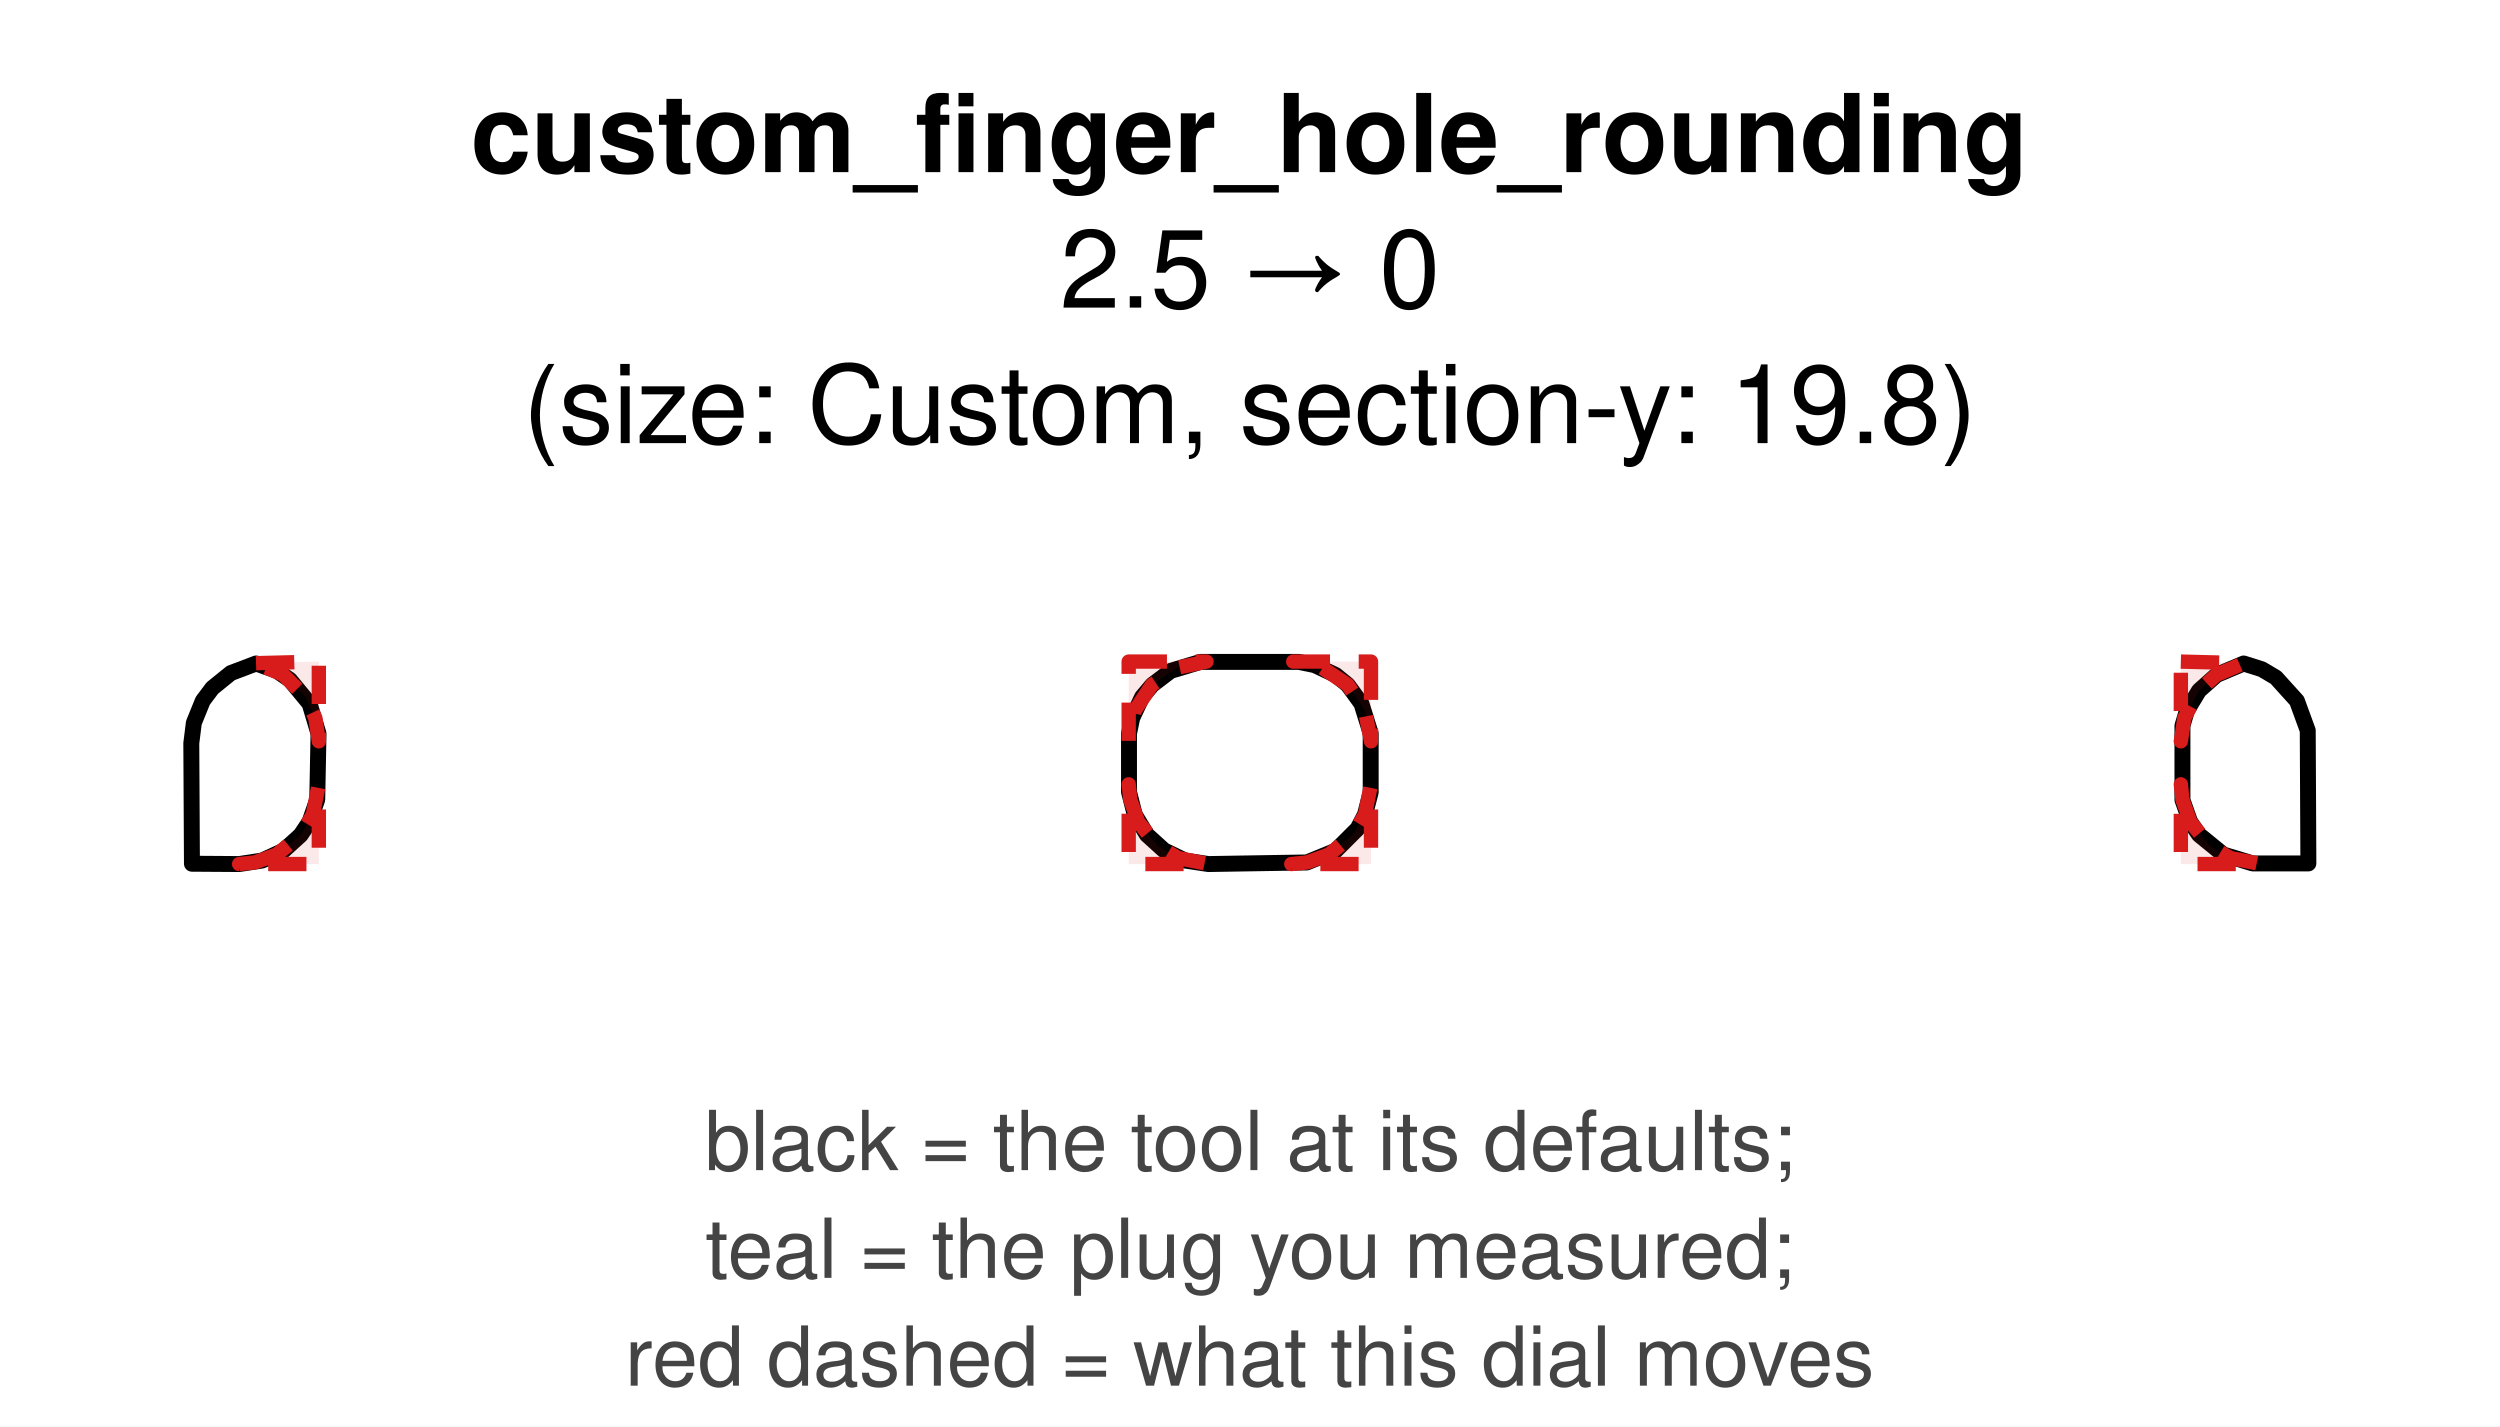
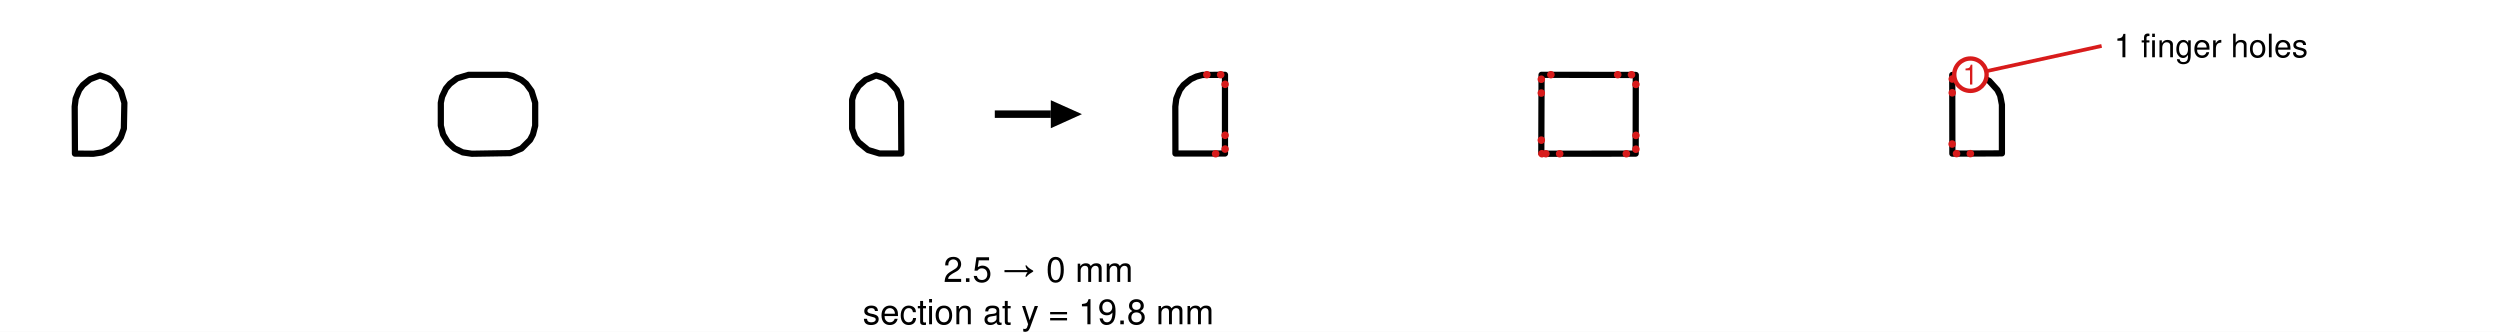
- <svg xmlns="http://www.w3.org/2000/svg" width="78.41mm" height="44.74mm" viewBox="0 0 78.41 44.74" role="img">
-   <rect width="78.41" height="44.74" fill="white" />
-   <text x="39.20" y="5.40" font-family="Helvetica, Arial, sans-serif" font-size="3.40" font-weight="bold" text-anchor="middle" fill="#000">custom_finger_hole_rounding</text>
-   <text x="39.20" y="9.65" font-family="Helvetica, Arial, sans-serif" font-size="3.40" text-anchor="middle" fill="#000">2.5 → 0</text>
-   <text x="39.20" y="13.90" font-family="Helvetica, Arial, sans-serif" font-size="3.40" text-anchor="middle" fill="#000">(size: Custom, section-y: 19.8)</text>
-   <path d="M 37.90 27.10 L 37.17 26.99 L 36.51 26.67 L 35.97 26.18 L 35.59 25.55 L 35.41 24.84 L 35.41 23.01 L 35.51 22.52 L 35.82 21.86 L 36.14 21.48 L 36.72 21.04 L 37.65 20.76 L 40.74 20.76 L 41.23 20.86 L 41.89 21.17 L 42.27 21.48 L 42.70 22.07 L 42.99 23.00 L 42.99 24.85 L 42.81 25.55 L 42.58 25.99 L 41.89 26.68 L 40.99 27.05 L 37.90 27.10 Z" fill="none" stroke="#000" stroke-width="0.5" stroke-linejoin="round" stroke-linecap="round" />
-   <path d="M 6.00 23.31 L 6.08 22.67 L 6.36 21.98 L 6.66 21.58 L 7.24 21.11 L 8.03 20.81 L 8.68 21.04 L 9.09 21.32 L 9.71 22.07 L 9.99 23.01 L 9.95 25.08 L 9.71 25.77 L 9.43 26.19 L 8.89 26.68 L 8.22 26.99 L 7.50 27.10 L 6.02 27.09 L 6.00 23.31 Z" fill="none" stroke="#000" stroke-width="0.5" stroke-linejoin="round" stroke-linecap="round" />
-   <path d="M 68.45 25.09 L 68.45 22.76 L 68.59 22.29 L 68.97 21.66 L 69.52 21.17 L 70.37 20.81 L 70.94 20.99 L 71.38 21.25 L 72.04 21.98 L 72.38 22.91 L 72.40 27.08 L 70.65 27.08 L 69.73 26.80 L 68.97 26.18 L 68.69 25.77 L 68.45 25.09 Z" fill="none" stroke="#000" stroke-width="0.5" stroke-linejoin="round" stroke-linecap="round" />
-   <path d="M 7.99 27.05 L 8.68 26.80 L 9.43 26.18 L 9.81 25.55 L 10.00 24.60 L 10.00 27.10 L 7.50 27.10 L 7.99 27.05 Z" fill="#d81b1b" fill-rule="evenodd" fill-opacity="0.1" stroke="#d81b1b" stroke-width="0.45" stroke-linejoin="round" stroke-dasharray="1.2,0.9" />
-   <path d="M 35.45 25.08 L 35.70 25.78 L 36.31 26.53 L 36.95 26.91 L 37.90 27.10 L 35.40 27.10 L 35.40 24.60 L 35.45 25.08 Z" fill="#d81b1b" fill-rule="evenodd" fill-opacity="0.1" stroke="#d81b1b" stroke-width="0.45" stroke-linejoin="round" stroke-dasharray="1.2,0.9" />
-   <path d="M 40.99 27.05 L 41.68 26.80 L 42.43 26.18 L 42.81 25.55 L 43.00 24.60 L 43.00 27.10 L 40.50 27.10 L 40.99 27.05 Z" fill="#d81b1b" fill-rule="evenodd" fill-opacity="0.1" stroke="#d81b1b" stroke-width="0.45" stroke-linejoin="round" stroke-dasharray="1.2,0.9" />
-   <path d="M 68.45 25.08 L 68.70 25.78 L 69.31 26.53 L 69.95 26.91 L 70.90 27.10 L 68.40 27.10 L 68.40 24.60 L 68.45 25.08 Z" fill="#d81b1b" fill-rule="evenodd" fill-opacity="0.1" stroke="#d81b1b" stroke-width="0.45" stroke-linejoin="round" stroke-dasharray="1.2,0.9" />
-   <path d="M 8.03 20.80 L 10.00 20.75 L 10.00 23.25 L 9.89 22.52 L 9.58 21.86 L 8.89 21.17 L 8.03 20.80 Z" fill="#d81b1b" fill-rule="evenodd" fill-opacity="0.1" stroke="#d81b1b" stroke-width="0.45" stroke-linejoin="round" stroke-dasharray="1.2,0.9" />
-   <path d="M 35.40 20.75 L 37.84 20.75 L 36.94 20.94 L 36.13 21.48 L 35.59 22.29 L 35.40 23.25 L 35.40 20.75 Z" fill="#d81b1b" fill-rule="evenodd" fill-opacity="0.1" stroke="#d81b1b" stroke-width="0.45" stroke-linejoin="round" stroke-dasharray="1.2,0.9" />
-   <path d="M 43.00 20.75 L 43.00 23.25 L 43.00 23.25 L 42.81 22.29 L 42.27 21.48 L 41.46 20.94 L 40.56 20.75 L 43.00 20.75 Z" fill="#d81b1b" fill-rule="evenodd" fill-opacity="0.1" stroke="#d81b1b" stroke-width="0.45" stroke-linejoin="round" stroke-dasharray="1.2,0.9" />
-   <path d="M 68.40 20.75 L 70.37 20.80 L 69.51 21.17 L 68.97 21.66 L 68.51 22.52 L 68.40 23.25 L 68.40 20.75 Z" fill="#d81b1b" fill-rule="evenodd" fill-opacity="0.1" stroke="#d81b1b" stroke-width="0.45" stroke-linejoin="round" stroke-dasharray="1.2,0.9" />
-   <text x="39.20" y="36.70" font-family="Helvetica, Arial, sans-serif" font-size="2.60" text-anchor="middle" fill="#444444">black = the tool at its defaults;</text>
-   <text x="39.20" y="40.08" font-family="Helvetica, Arial, sans-serif" font-size="2.60" text-anchor="middle" fill="#444444">teal = the plug you measured;</text>
-   <text x="39.20" y="43.46" font-family="Helvetica, Arial, sans-serif" font-size="2.60" text-anchor="middle" fill="#444444">red dashed = what this dial moves</text>
+ <svg xmlns="http://www.w3.org/2000/svg" width="200.82mm" height="26.65mm" viewBox="0 0 200.82 26.65" role="img">
+   <rect width="200.82" height="26.65" fill="white" />
+   <g class="panel" id="before">
+     <path d="M 37.90 12.35 L 37.17 12.24 L 36.51 11.92 L 35.97 11.43 L 35.59 10.80 L 35.41 10.09 L 35.41 8.26 L 35.51 7.77 L 35.82 7.11 L 36.14 6.73 L 36.72 6.29 L 37.65 6.01 L 40.74 6.01 L 41.23 6.11 L 41.89 6.42 L 42.27 6.73 L 42.70 7.32 L 42.99 8.25 L 42.99 10.10 L 42.81 10.80 L 42.58 11.24 L 41.89 11.93 L 40.99 12.30 L 37.90 12.35 Z" fill="none" stroke="#000" stroke-width="0.5" stroke-linejoin="round" stroke-linecap="round" />
+     <path d="M 6.00 8.56 L 6.08 7.92 L 6.36 7.23 L 6.66 6.83 L 7.24 6.36 L 8.03 6.06 L 8.68 6.29 L 9.09 6.57 L 9.71 7.32 L 9.99 8.26 L 9.95 10.33 L 9.71 11.02 L 9.43 11.44 L 8.89 11.93 L 8.22 12.24 L 7.50 12.35 L 6.02 12.34 L 6.00 8.56 Z" fill="none" stroke="#000" stroke-width="0.5" stroke-linejoin="round" stroke-linecap="round" />
+     <path d="M 68.45 10.34 L 68.45 8.01 L 68.59 7.54 L 68.97 6.91 L 69.52 6.42 L 70.37 6.06 L 70.94 6.24 L 71.38 6.50 L 72.04 7.23 L 72.38 8.16 L 72.40 12.33 L 70.65 12.33 L 69.73 12.05 L 68.97 11.43 L 68.69 11.02 L 68.45 10.34 Z" fill="none" stroke="#000" stroke-width="0.5" stroke-linejoin="round" stroke-linecap="round" />
+   </g>
+   <g class="arrow">
+     <line x1="79.91" y1="9.17" x2="84.41" y2="9.17" stroke="#000" stroke-width="0.6" />
+     <polygon points="86.91,9.17 84.41,8.05 84.41,10.30" fill="#000" />
+     <text x="83.41" y="22.65" font-family="Helvetica, Arial, sans-serif" font-size="2.80" text-anchor="middle" fill="#000">2.5 → 0 mm</text>
+     <text x="83.41" y="26.05" font-family="Helvetica, Arial, sans-serif" font-size="2.80" text-anchor="middle" fill="#000">section at y = 19.8 mm</text>
+   </g>
+   <g class="panel" id="after" transform="translate(88.41 0)">
+     <path d="M 35.45 12.35 L 35.40 12.30 L 35.42 6.01 L 42.99 6.02 L 42.98 12.34 L 35.45 12.35 Z" fill="none" stroke="#000" stroke-width="0.5" stroke-linejoin="round" stroke-linecap="round" />
+     <path d="M 6.00 8.56 L 6.08 7.92 L 6.36 7.23 L 6.66 6.83 L 7.24 6.36 L 7.69 6.15 L 8.18 6.02 L 9.99 6.01 L 9.99 12.33 L 6.01 12.33 L 6.00 8.56 Z" fill="none" stroke="#000" stroke-width="0.5" stroke-linejoin="round" stroke-linecap="round" />
+     <path d="M 72.04 7.23 L 72.26 7.68 L 72.40 8.41 L 72.40 12.32 L 68.42 12.34 L 68.41 6.02 L 69.97 6.00 L 70.70 6.14 L 71.38 6.50 L 72.04 7.23 Z" fill="none" stroke="#000" stroke-width="0.5" stroke-linejoin="round" stroke-linecap="round" />
+     <path d="M 35.45 12.35 L 35.42 12.33 L 35.40 12.30 L 35.40 10.87" fill="none" stroke="#d81b1b" stroke-width="0.6" stroke-linecap="round" stroke-linejoin="round" stroke-dasharray="0.01,1.1" />
+     <path d="M 35.40 7.48 L 35.40 6.05 L 35.42 6.01 L 35.45 6.00 L 36.88 6.00" fill="none" stroke="#d81b1b" stroke-width="0.6" stroke-linecap="round" stroke-linejoin="round" stroke-dasharray="0.01,1.1" />
+     <path d="M 41.53 6.00 L 42.95 6.00 L 42.99 6.02 L 43.00 6.05 L 43.00 7.48" fill="none" stroke="#d81b1b" stroke-width="0.6" stroke-linecap="round" stroke-linejoin="round" stroke-dasharray="0.01,1.1" />
+     <path d="M 43.00 10.87 L 43.00 12.30 L 42.98 12.34 L 42.95 12.35 L 41.52 12.35" fill="none" stroke="#d81b1b" stroke-width="0.6" stroke-linecap="round" stroke-linejoin="round" stroke-dasharray="0.01,1.1" />
+     <path d="M 36.88 12.35 L 35.45 12.35" fill="none" stroke="#d81b1b" stroke-width="0.6" stroke-linecap="round" stroke-linejoin="round" stroke-dasharray="0.01,1.1" />
+     <path d="M 8.53 6.00 L 9.95 6.00 L 9.99 6.01 L 10.00 6.05 L 10.00 7.48" fill="none" stroke="#d81b1b" stroke-width="0.6" stroke-linecap="round" stroke-linejoin="round" stroke-dasharray="0.01,1.1" />
+     <path d="M 10.00 10.86 L 10.00 12.30 L 9.99 12.33 L 9.95 12.35 L 8.52 12.35" fill="none" stroke="#d81b1b" stroke-width="0.6" stroke-linecap="round" stroke-linejoin="round" stroke-dasharray="0.01,1.1" />
+     <path d="M 69.87 12.34 L 68.42 12.34 L 68.40 12.30 L 68.40 10.87" fill="none" stroke="#d81b1b" stroke-width="0.6" stroke-linecap="round" stroke-linejoin="round" stroke-dasharray="0.01,1.1" />
+     <path d="M 68.41 7.46 L 68.41 6.02 L 68.45 6.00 L 69.87 6.00" fill="none" stroke="#d81b1b" stroke-width="0.6" stroke-linecap="round" stroke-linejoin="round" stroke-dasharray="0.01,1.1" />
+     <circle cx="69.87" cy="6.00" r="1.3" fill="white" stroke="#d81b1b" stroke-width="0.35" />
+     <text x="69.87" y="6.79" font-family="Helvetica, Arial, sans-serif" font-size="2.20" text-anchor="middle" fill="#d81b1b">1</text>
+   </g>
+   <g class="key">
+     <text x="169.82" y="4.60" font-family="Helvetica, Arial, sans-serif" font-size="2.60" text-anchor="start" fill="#000">1 finger holes</text>
+   </g>
+   <g class="leaders">
+     <line x1="159.55" y1="5.72" x2="168.82" y2="3.69" stroke="#d81b1b" stroke-width="0.3" />
+   </g>
</svg>
